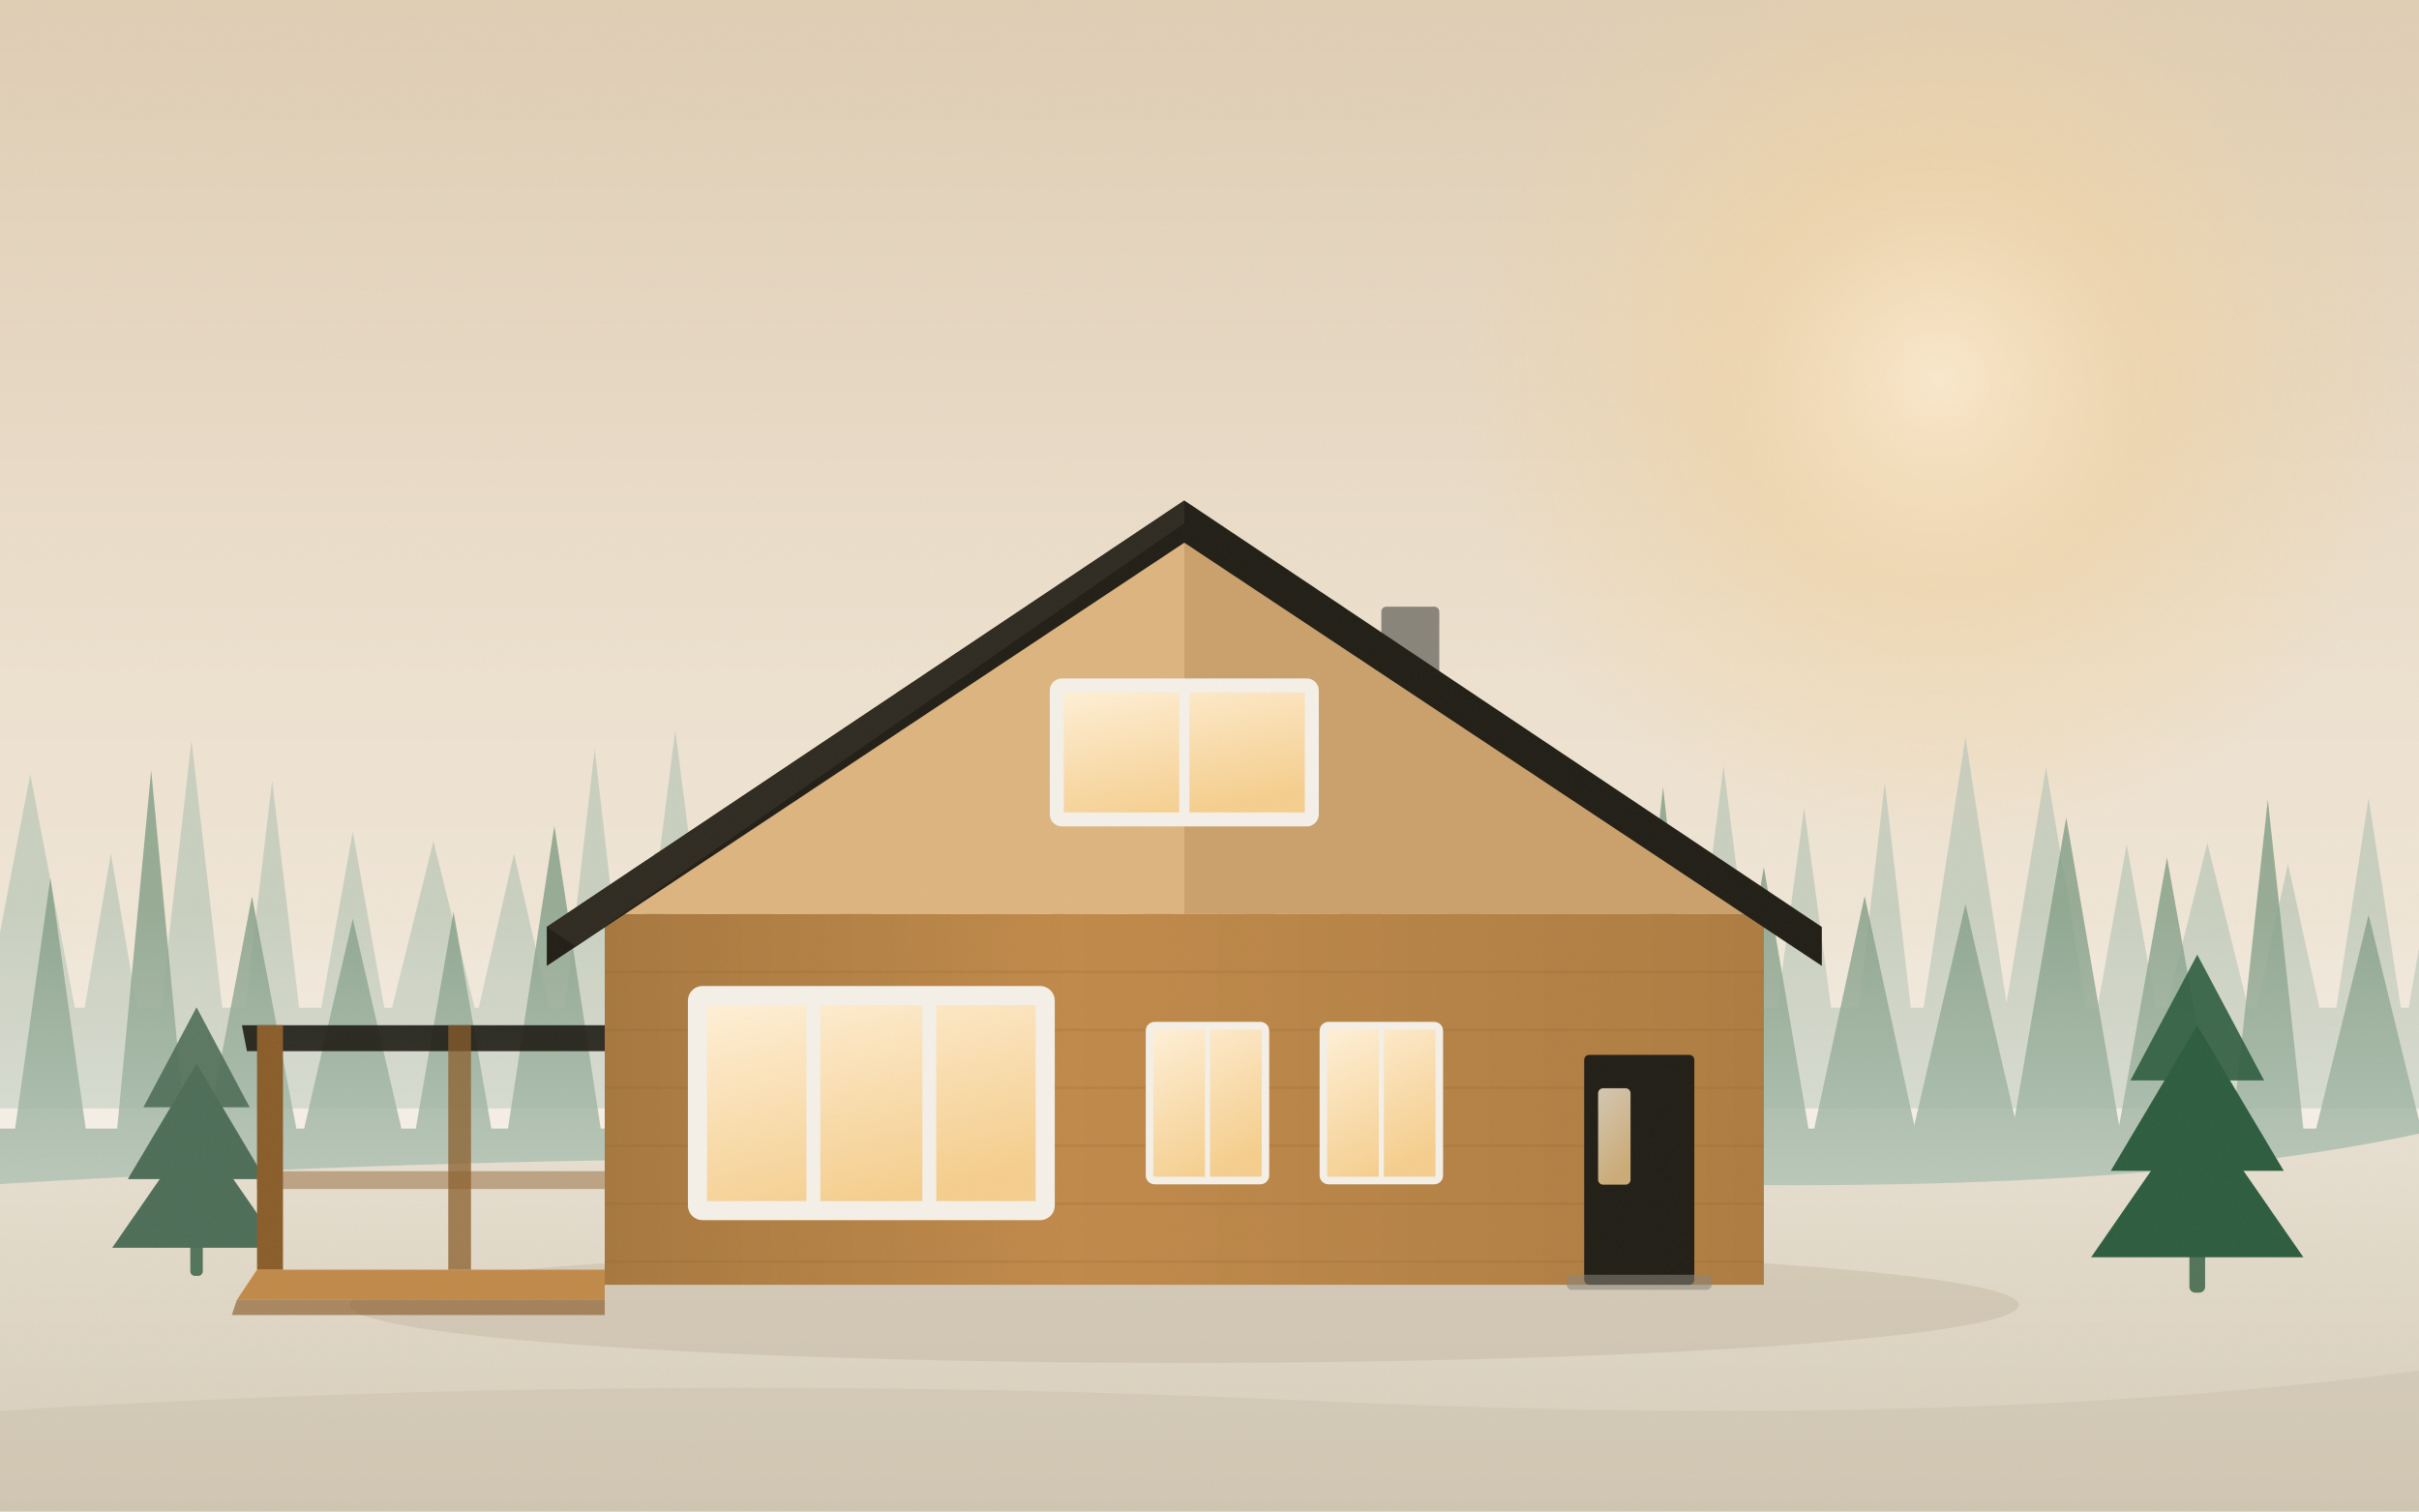
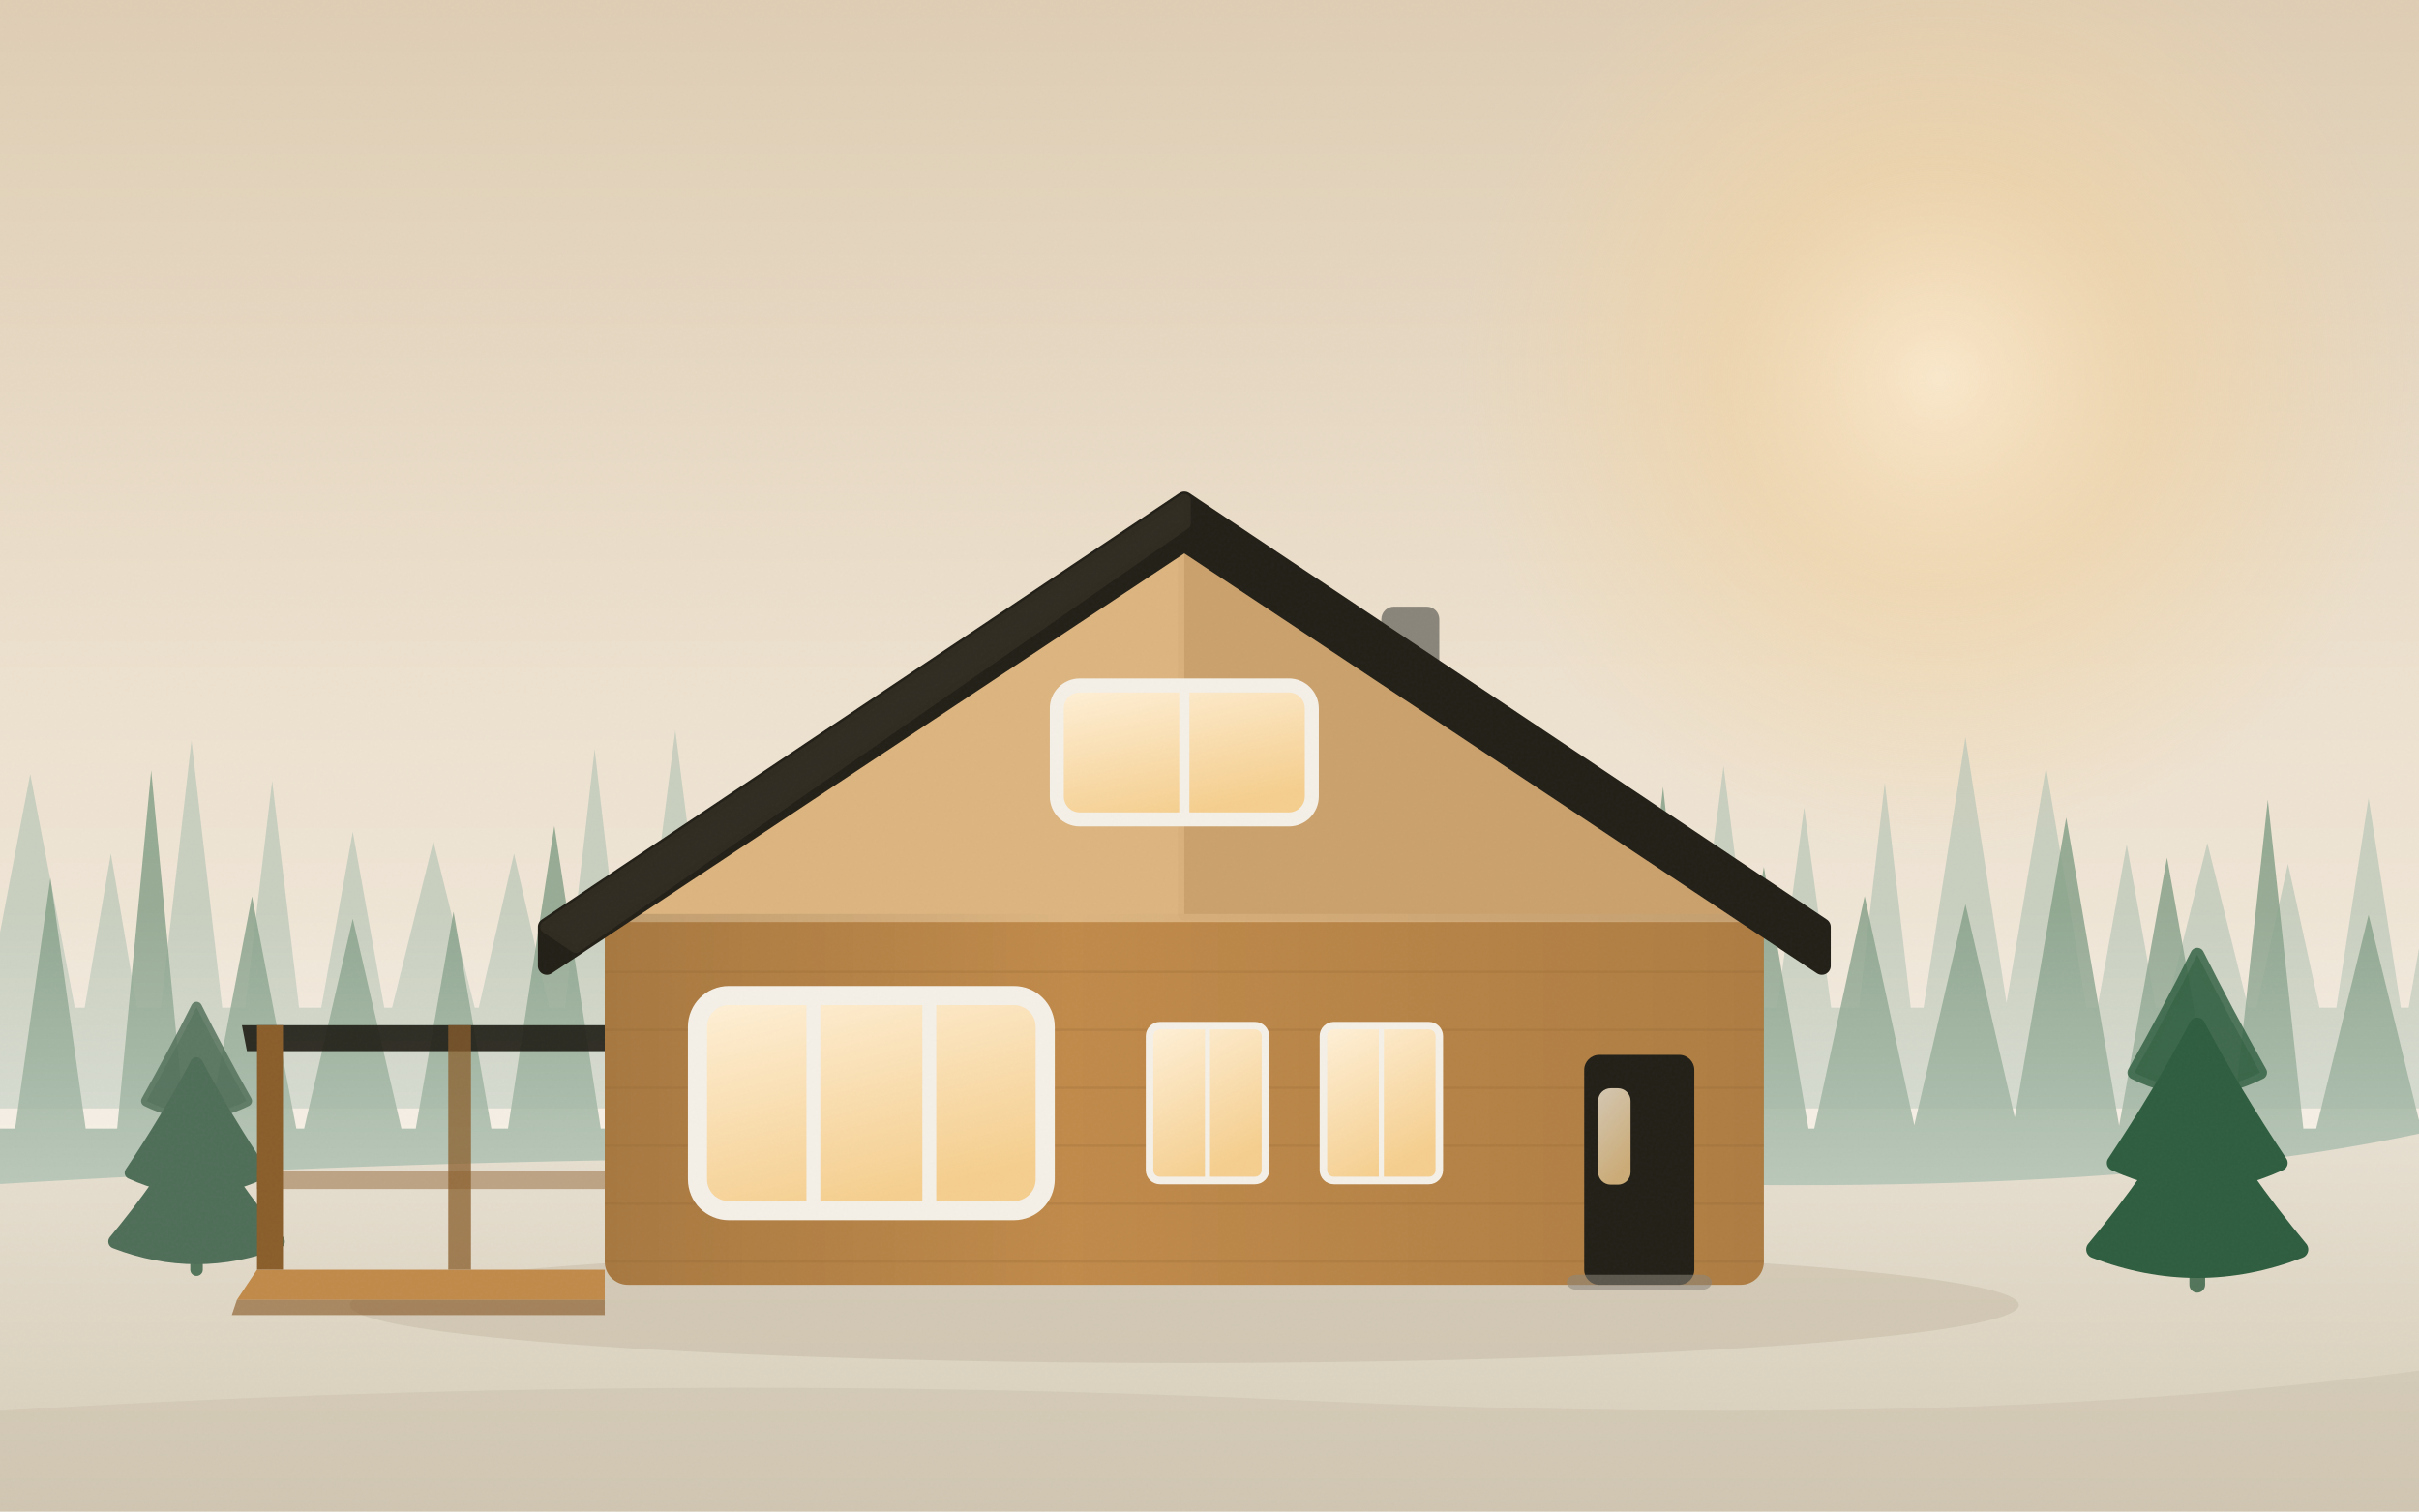
<svg xmlns="http://www.w3.org/2000/svg" viewBox="0 0 960 600" role="img" aria-label="Каркасный дом КД-43, 6×12 м, 108 м²">
  <defs>
    <linearGradient id="sky" x1="0" y1="0" x2="0" y2="1">
      <stop offset="0" stop-color="#DFCDB4" />
      <stop offset=".45" stop-color="#EDE1CE" />
      <stop offset="1" stop-color="#F4EFE7" />
    </linearGradient>
    <radialGradient id="sunGlow" cx=".5" cy=".5" r=".5">
      <stop offset="0" stop-color="#FBE9CC" stop-opacity=".95" />
      <stop offset=".45" stop-color="#F2D3A2" stop-opacity=".55" />
      <stop offset="1" stop-color="#F2D3A2" stop-opacity="0" />
    </radialGradient>
    <linearGradient id="glassGrad" x1="0" y1="0" x2=".4" y2="1">
      <stop offset="0" stop-color="#FFF1D8" />
      <stop offset="1" stop-color="#F5CE8E" />
    </linearGradient>
    <linearGradient id="wallShade" x1="0" y1="0" x2="1" y2="0">
      <stop offset="0" stop-color="#000" stop-opacity=".13" />
      <stop offset=".4" stop-color="#000" stop-opacity="0" />
      <stop offset="1" stop-color="#000" stop-opacity=".10" />
    </linearGradient>
    <linearGradient id="mist" x1="0" y1="0" x2="0" y2="1">
      <stop offset="0" stop-color="#fff" stop-opacity="0" />
      <stop offset="1" stop-color="#fff" stop-opacity=".55" />
    </linearGradient>
    <linearGradient id="groundGrad" x1="0" y1="0" x2="0" y2="1">
      <stop offset="0" stop-color="#E7DFD0" />
      <stop offset="1" stop-color="#D6CCB8" />
    </linearGradient>
    <filter id="grain">
      <feTurbulence type="fractalNoise" baseFrequency=".9" numOctaves="2" stitchTiles="stitch" />
      <feColorMatrix type="saturate" values="0" />
      <feComponentTransfer>
        <feFuncA type="linear" slope=".055" />
      </feComponentTransfer>
    </filter>
    <filter id="soft">
      <feGaussianBlur stdDeviation="6" />
    </filter>
  </defs>
  <rect width="960" height="600" fill="url(#sky)" />
  <circle cx="769.457" cy="150" r="190" fill="url(#sunGlow)" />
  <path d="M-20 440 L-34.7 400.0 L-20.0 303.8 L-5.3 400.0 L-5.7 400.0 L12.0 307.3 L29.7 400.0 L33.6 400.0 L44.0 338.8 L54.4 400.0 L63.8 400.0 L76.0 294.0 L88.2 400.0 L97.3 400.0 L108.0 309.9 L118.7 400.0 L127.5 400.0 L140.0 330.1 L152.5 400.0 L155.6 400.0 L172.0 333.9 L188.4 400.0 L190.0 400.0 L204.0 338.8 L218.0 400.0 L224.2 400.0 L236.0 297.3 L247.8 400.0 L253.9 400.0 L268.0 289.9 L282.1 400.0 L286.8 400.0 L300.0 314.1 L313.2 400.0 L316.9 400.0 L332.0 313.4 L347.1 400.0 L352.3 400.0 L364.0 313.1 L375.7 400.0 L381.9 400.0 L396.0 337.3 L410.1 400.0 L410.3 400.0 L428.0 319.3 L445.7 400.0 L443.4 400.0 L460.0 287.3 L476.6 400.0 L478.7 400.0 L492.0 283.6 L505.3 400.0 L507.3 400.0 L524.0 292.5 L540.7 400.0 L542.6 400.0 L556.0 329.8 L569.4 400.0 L571.7 400.0 L588.0 329.8 L604.3 400.0 L608.6 400.0 L620.0 336.2 L631.4 400.0 L639.8 400.0 L652.0 330.3 L664.2 400.0 L671.8 400.0 L684.0 304.0 L696.2 400.0 L705.3 400.0 L716.0 320.5 L726.7 400.0 L737.7 400.0 L748.0 310.6 L758.3 400.0 L763.4 400.0 L780.0 292.6 L796.6 400.0 L796.0 400.0 L812.0 304.5 L828.0 400.0 L832.4 400.0 L844.0 335.1 L855.6 400.0 L859.8 400.0 L876.0 334.6 L892.2 400.0 L895.5 400.0 L908.0 342.9 L920.5 400.0 L927.2 400.0 L940.0 316.7 L952.8 400.0 L955.9 400.0 L972.0 307.1 L988.1 400.0 L1000 440 Z" fill="#B9C6B7" opacity="0.7" />
  <path d="M-20 488 L-38.4 448.0 L-20.0 354.2 L-1.6 448.0 L6.0 448.0 L20.0 348.5 L34.0 448.0 L46.5 448.0 L60.0 305.8 L73.5 448.0 L82.4 448.0 L100.0 355.8 L117.6 448.0 L120.7 448.0 L140.0 364.7 L159.3 448.0 L165.0 448.0 L180.0 361.9 L195.0 448.0 L201.6 448.0 L220.0 327.8 L238.4 448.0 L240.9 448.0 L260.0 338.1 L279.1 448.0 L287.1 448.0 L300.0 372.8 L312.9 448.0 L323.0 448.0 L340.0 309.0 L357.0 448.0 L357.8 448.0 L380.0 366.7 L402.2 448.0 L407.0 448.0 L420.0 346.2 L433.0 448.0 L445.9 448.0 L460.0 301.9 L474.1 448.0 L483.1 448.0 L500.0 318.7 L516.9 448.0 L517.9 448.0 L540.0 309.0 L562.1 448.0 L565.9 448.0 L580.0 320.2 L594.1 448.0 L605.2 448.0 L620.0 359.6 L634.8 448.0 L645.2 448.0 L660.0 312.3 L674.8 448.0 L682.3 448.0 L700.0 344.1 L717.7 448.0 L720.0 448.0 L740.0 355.7 L760.0 448.0 L759.4 448.0 L780.0 358.9 L800.6 448.0 L798.8 448.0 L820.0 324.5 L841.2 448.0 L840.8 448.0 L860.0 340.4 L879.2 448.0 L885.9 448.0 L900.0 317.4 L914.1 448.0 L919.2 448.0 L940.0 363.1 L960.8 448.0 L959.7 448.0 L980.0 344.1 L1000.3 448.0 L1000 488 Z" fill="#87A189" opacity="0.85" />
  <rect x="0" y="360" width="960" height="130" fill="url(#mist)" opacity=".7" />
  <path d="M0 470 Q300 452 560 466 T960 450 V600 H0 Z" fill="url(#groundGrad)" />
  <g transform="translate(78 504) scale(0.62)">
-     <rect x="-4" y="-24" width="8" height="28" rx="3" fill="#2F5D3F" opacity=".8" />
-     <path d="M0 -168 L34 -104 H-34 Z" fill="#4F6E58" opacity=".9" />
-     <path d="M0 -132 L44 -58 H-44 Z" fill="#4F6E58" />
-     <path d="M0 -92 L54 -14 H-54 Z" fill="#4F6E58" />
+     <rect x="-4" y="-24" width="8" height="28" rx="4" fill="#2F5D3F" opacity=".8" />
+     <path d="M0 -168 Q14 -140 32 -108 Q16 -100 0 -100 Q-16 -100 -32 -108 Q-14 -140 0 -168 Z" fill="#4F6E58" opacity=".9" stroke="#4F6E58" stroke-width="7" stroke-linejoin="round" stroke-opacity=".9" />
+     <path d="M0 -132 Q18 -98 42 -62 Q20 -52 0 -52 Q-20 -52 -42 -62 Q-18 -98 0 -132 Z" fill="#4F6E58" stroke="#4F6E58" stroke-width="8" stroke-linejoin="round" />
+     <path d="M0 -92 Q22 -54 52 -18 Q26 -8 0 -8 Q-26 -8 -52 -18 Q-22 -54 0 -92 Z" fill="#4F6E58" stroke="#4F6E58" stroke-width="9" stroke-linejoin="round" />
  </g>
  <g>
    <ellipse cx="470" cy="518" rx="331.2" ry="23" fill="#C0B6A0" opacity=".45" />
    <g>
      <path d="M102 504 H240 V516 H94 Z" fill="#C08A4A" />
      <path d="M94 516 H240 v6 H92 Z" fill="#8A5E2B" opacity=".65" />
      <path d="M96 406.96 H240 v10.304 H98 Z" fill="#221F17" opacity=".92" />
      <rect x="102" y="406.96" width="10.304" height="97.04" fill="#8A5E2B" />
      <rect x="177.9" y="406.96" width="9.016" height="97.04" fill="#8A5E2B" opacity=".75" />
      <rect x="102" y="464.9" width="138" height="7.084" fill="#8A5E2B" opacity=".45" />
    </g>
-     <rect x="548.2" y="240.808" width="23" height="96.968" rx="2" fill="#8A857A" />
-     <rect x="240" y="362.8" width="460" height="147.2" fill="#C08A4A" />
-     <polygon points="240,362.8 470,206.4 700,362.8" fill="#DCB47F" />
-     <polygon points="470,206.4 700,362.8 470,362.8" fill="#8A5E2B" opacity=".22" />
-     <rect x="240" y="362.8" width="460" height="147.2" fill="url(#wallShade)" />
+     <rect x="548.2" y="240.808" width="23" height="96.968" rx="5" fill="#8A857A" />
+     <rect x="240" y="362.8" width="460" height="147.2" rx="9.2" fill="#C08A4A" />
+     <polygon points="240,362.8 470,206.4 700,362.8" fill="#DCB47F" stroke="#DCB47F" stroke-width="6.44" stroke-linejoin="round" />
+     <polygon points="470,206.4 700,362.8 470,362.8" fill="#8A5E2B" opacity=".22" stroke="#8A5E2B" stroke-width="5.152" stroke-linejoin="round" stroke-opacity=".22" />
+     <rect x="240" y="362.8" width="460" height="147.2" rx="9.2" fill="url(#wallShade)" />
    <line x1="240" y1="385.8" x2="700" y2="385.8" stroke="#8A5E2B" stroke-width=".9" opacity=".2" />
    <line x1="240" y1="408.8" x2="700" y2="408.8" stroke="#8A5E2B" stroke-width=".9" opacity=".2" />
    <line x1="240" y1="431.8" x2="700" y2="431.8" stroke="#8A5E2B" stroke-width=".9" opacity=".2" />
    <line x1="240" y1="454.8" x2="700" y2="454.8" stroke="#8A5E2B" stroke-width=".9" opacity=".2" />
    <line x1="240" y1="477.8" x2="700" y2="477.8" stroke="#8A5E2B" stroke-width=".9" opacity=".2" />
    <line x1="240" y1="500.8" x2="700" y2="500.8" stroke="#8A5E2B" stroke-width=".9" opacity=".2" />
-     <path d="M217 367.952 L470 198.672 L723 367.952 L723 383.408 L470 215.416 L217 383.408 Z" fill="#221F17" />
-     <path d="M217 367.952 L470 198.672 L470 207.688 L228.5 375.68  Z" fill="#332E23" opacity=".9" />
+     <path d="M217 367.952 L470 198.672 L723 367.952 L723 383.408 L470 215.416 L217 383.408 Z" fill="#221F17" stroke="#221F17" stroke-width="7.084" stroke-linejoin="round" />
+     <path d="M217 367.952 L470 198.672 L470 207.688 L228.5 375.68  Z" fill="#332E23" opacity=".9" stroke="#332E23" stroke-width="5.152" stroke-linejoin="round" stroke-opacity=".9" />
    <g>
-       <rect x="419.4" y="272.088" width="101.2" height="53.176" rx="2" fill="url(#glassGrad)" />
+       <rect x="419.4" y="272.088" width="101.2" height="53.176" rx="9.108" fill="url(#glassGrad)" />
      <line x1="470" y1="272.088" x2="470" y2="325.264" stroke="#F4EFE7" stroke-width="4.048" />
-       <rect x="419.4" y="272.088" width="101.2" height="53.176" rx="2" fill="none" stroke="#F4EFE7" stroke-width="5.566" />
+       <rect x="419.4" y="272.088" width="101.2" height="53.176" rx="9.108" fill="none" stroke="#F4EFE7" stroke-width="5.566" stroke-linejoin="round" />
    </g>
    <g>
-       <rect x="276.8" y="395.184" width="138" height="85.376" rx="2" fill="url(#glassGrad)" />
+       <rect x="276.8" y="395.184" width="138" height="85.376" rx="12.42" fill="url(#glassGrad)" />
      <line x1="322.8" y1="395.184" x2="322.8" y2="480.56" stroke="#F4EFE7" stroke-width="5.52" />
      <line x1="368.8" y1="395.184" x2="368.8" y2="480.56" stroke="#F4EFE7" stroke-width="5.52" />
-       <rect x="276.8" y="395.184" width="138" height="85.376" rx="2" fill="none" stroke="#F4EFE7" stroke-width="7.59" />
+       <rect x="276.8" y="395.184" width="138" height="85.376" rx="12.42" fill="none" stroke="#F4EFE7" stroke-width="7.59" stroke-linejoin="round" />
    </g>
    <g>
-       <rect x="456.2" y="407.137" width="46" height="61.471" rx="2" fill="url(#glassGrad)" />
+       <rect x="456.2" y="407.137" width="46" height="61.471" rx="4.14" fill="url(#glassGrad)" />
      <line x1="479.2" y1="407.137" x2="479.2" y2="468.607" stroke="#F4EFE7" stroke-width="2" />
-       <rect x="456.2" y="407.137" width="46" height="61.471" rx="2" fill="none" stroke="#F4EFE7" stroke-width="3" />
+       <rect x="456.2" y="407.137" width="46" height="61.471" rx="4.14" fill="none" stroke="#F4EFE7" stroke-width="3" stroke-linejoin="round" />
    </g>
    <g>
-       <rect x="525.2" y="407.137" width="46" height="61.471" rx="2" fill="url(#glassGrad)" />
+       <rect x="525.2" y="407.137" width="46" height="61.471" rx="4.14" fill="url(#glassGrad)" />
      <line x1="548.2" y1="407.137" x2="548.2" y2="468.607" stroke="#F4EFE7" stroke-width="2" />
-       <rect x="525.2" y="407.137" width="46" height="61.471" rx="2" fill="none" stroke="#F4EFE7" stroke-width="3" />
+       <rect x="525.2" y="407.137" width="46" height="61.471" rx="4.14" fill="none" stroke="#F4EFE7" stroke-width="3" stroke-linejoin="round" />
    </g>
    <g>
-       <rect x="628.7" y="418.736" width="43.7" height="91.264" rx="2" fill="#221F17" />
-       <rect x="634.22" y="431.984" width="12.88" height="38.272" rx="2" fill="url(#glassGrad)" opacity=".8" />
-       <rect x="621.8" y="506" width="57.5" height="6" rx="2" fill="#8A857A" opacity=".55" />
+       <rect x="628.7" y="418.736" width="43.7" height="91.264" rx="6" fill="#221F17" />
+       <rect x="634.22" y="431.984" width="12.88" height="38.272" rx="5" fill="url(#glassGrad)" opacity=".8" />
+       <rect x="621.8" y="506" width="57.5" height="6" rx="4" fill="#8A857A" opacity=".55" />
    </g>
  </g>
  <g transform="translate(872 510) scale(0.78)">
-     <rect x="-4" y="-24" width="8" height="28" rx="3" fill="#2F5D3F" opacity=".8" />
-     <path d="M0 -168 L34 -104 H-34 Z" fill="#2F5D3F" opacity=".9" />
-     <path d="M0 -132 L44 -58 H-44 Z" fill="#2F5D3F" />
-     <path d="M0 -92 L54 -14 H-54 Z" fill="#2F5D3F" />
+     <rect x="-4" y="-24" width="8" height="28" rx="4" fill="#2F5D3F" opacity=".8" />
+     <path d="M0 -168 Q14 -140 32 -108 Q16 -100 0 -100 Q-16 -100 -32 -108 Q-14 -140 0 -168 Z" fill="#2F5D3F" opacity=".9" stroke="#2F5D3F" stroke-width="7" stroke-linejoin="round" stroke-opacity=".9" />
+     <path d="M0 -132 Q18 -98 42 -62 Q20 -52 0 -52 Q-20 -52 -42 -62 Q-18 -98 0 -132 Z" fill="#2F5D3F" stroke="#2F5D3F" stroke-width="8" stroke-linejoin="round" />
+     <path d="M0 -92 Q22 -54 52 -18 Q26 -8 0 -8 Q-26 -8 -52 -18 Q-22 -54 0 -92 Z" fill="#2F5D3F" stroke="#2F5D3F" stroke-width="9" stroke-linejoin="round" />
  </g>
  <path d="M0 560 Q260 544 520 556 T960 544 V600 H0 Z" fill="#C0B6A0" opacity=".3" />
  <rect width="960" height="600" filter="url(#grain)" opacity=".45" />
</svg>
